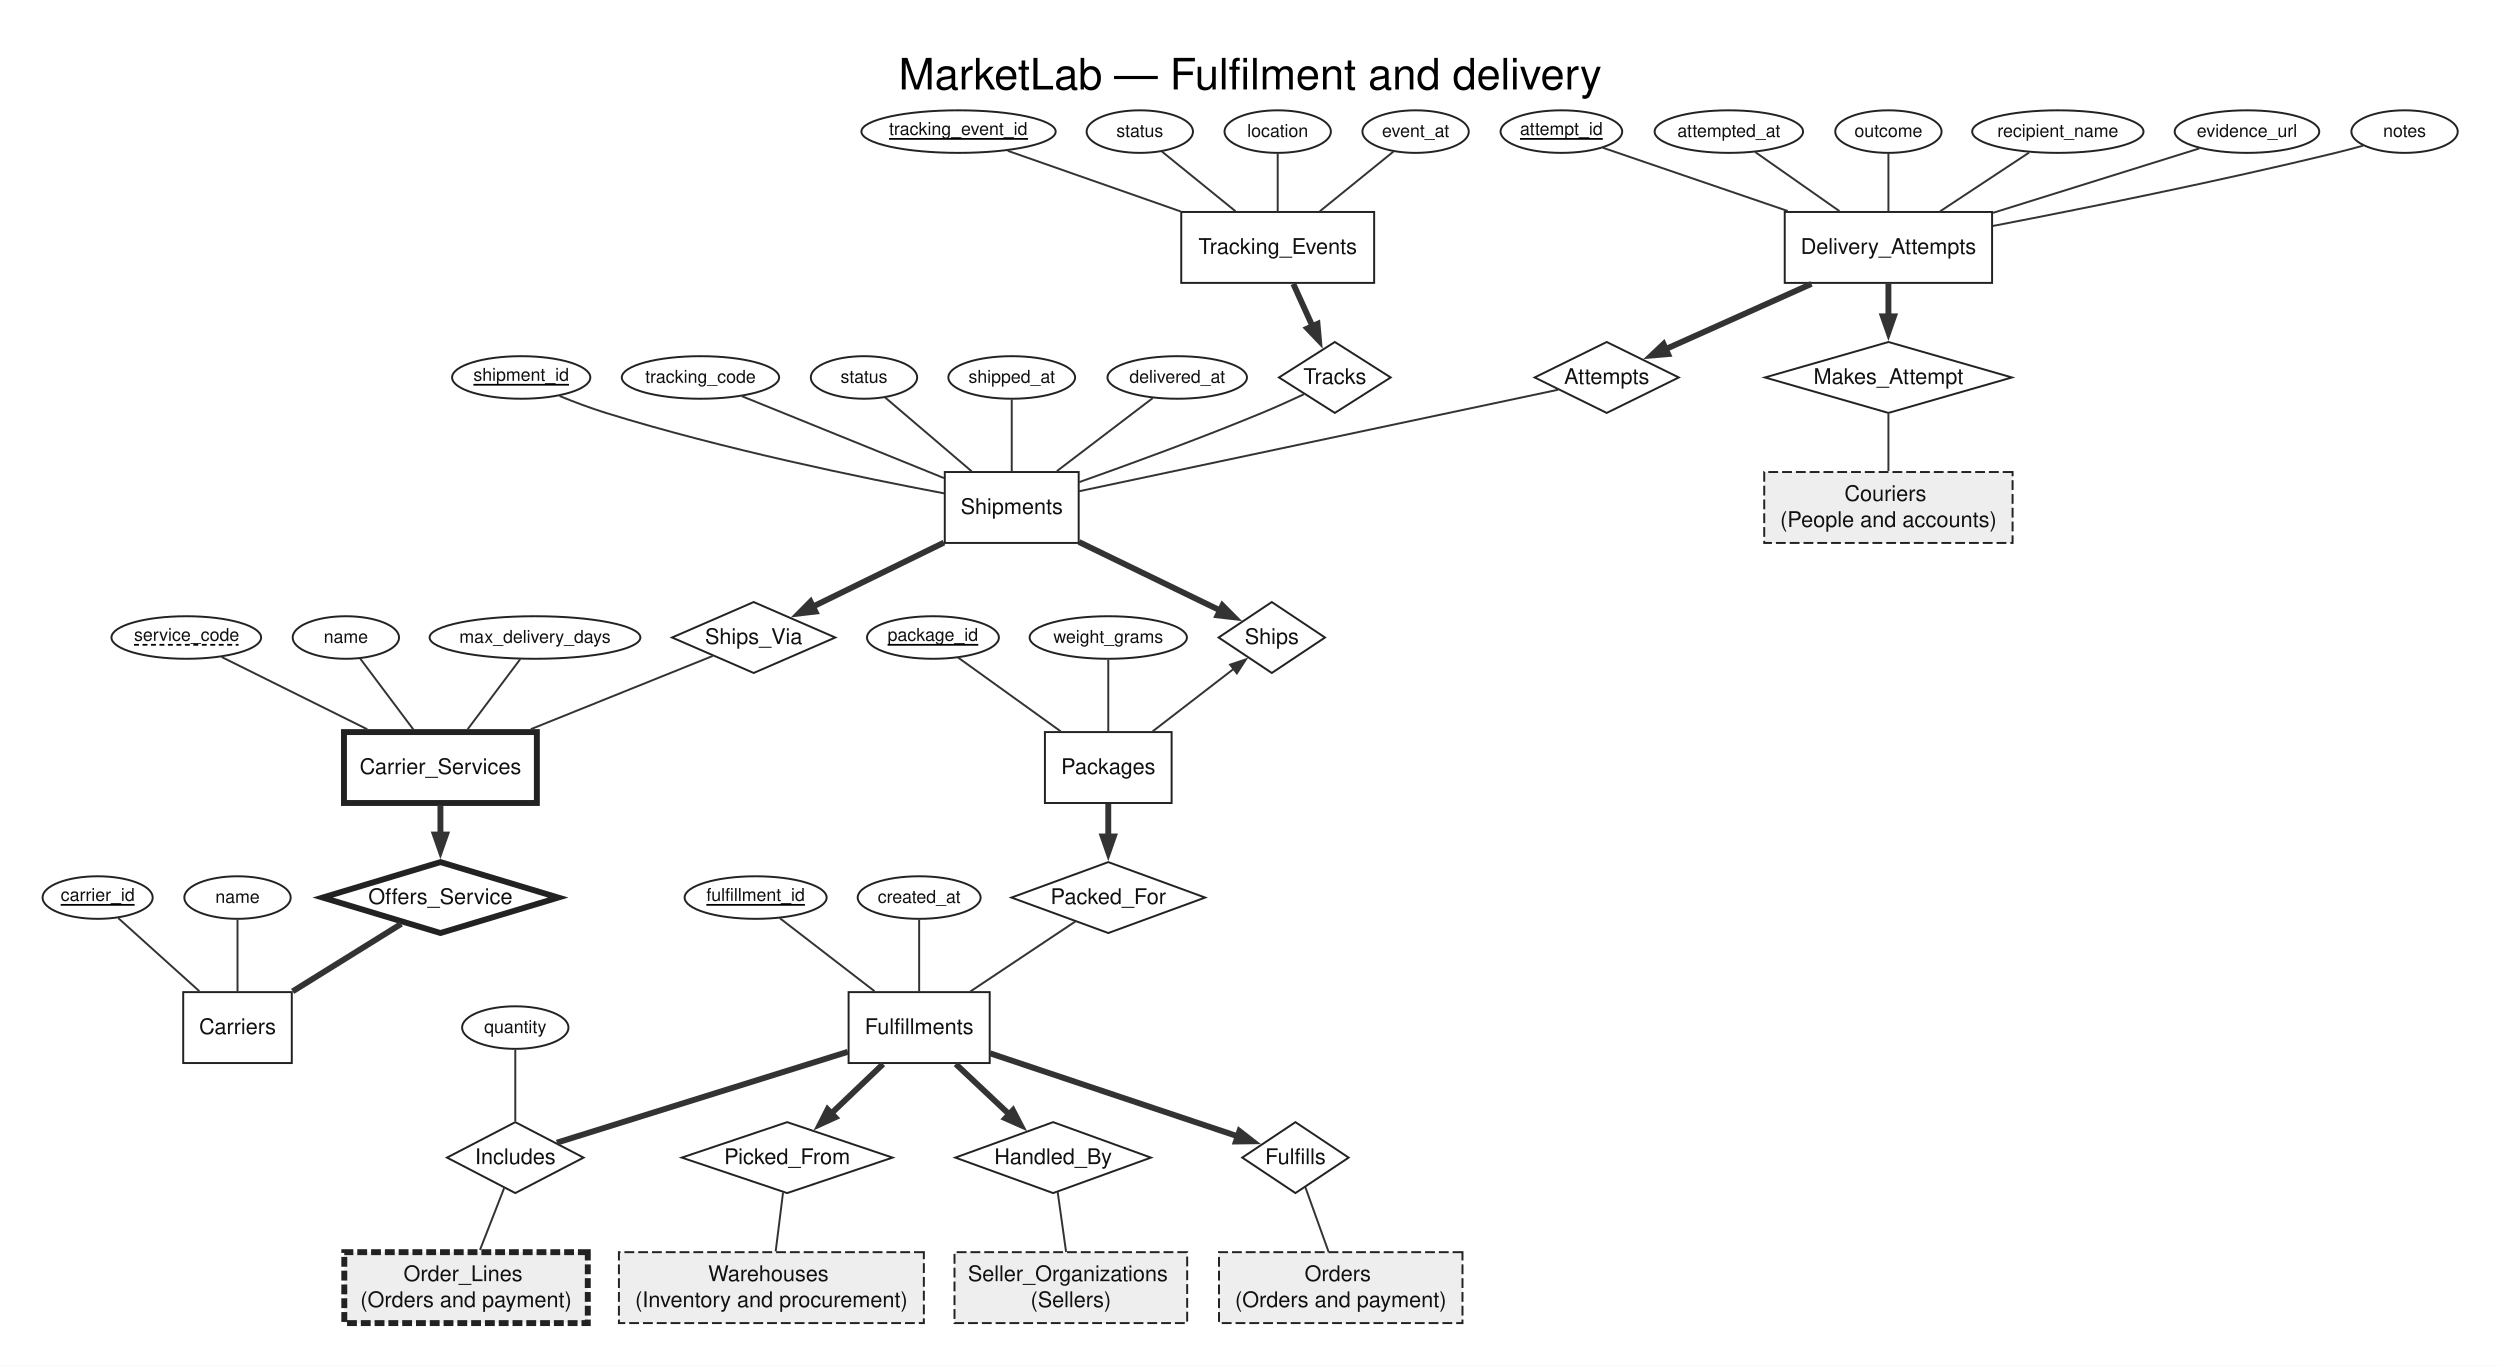
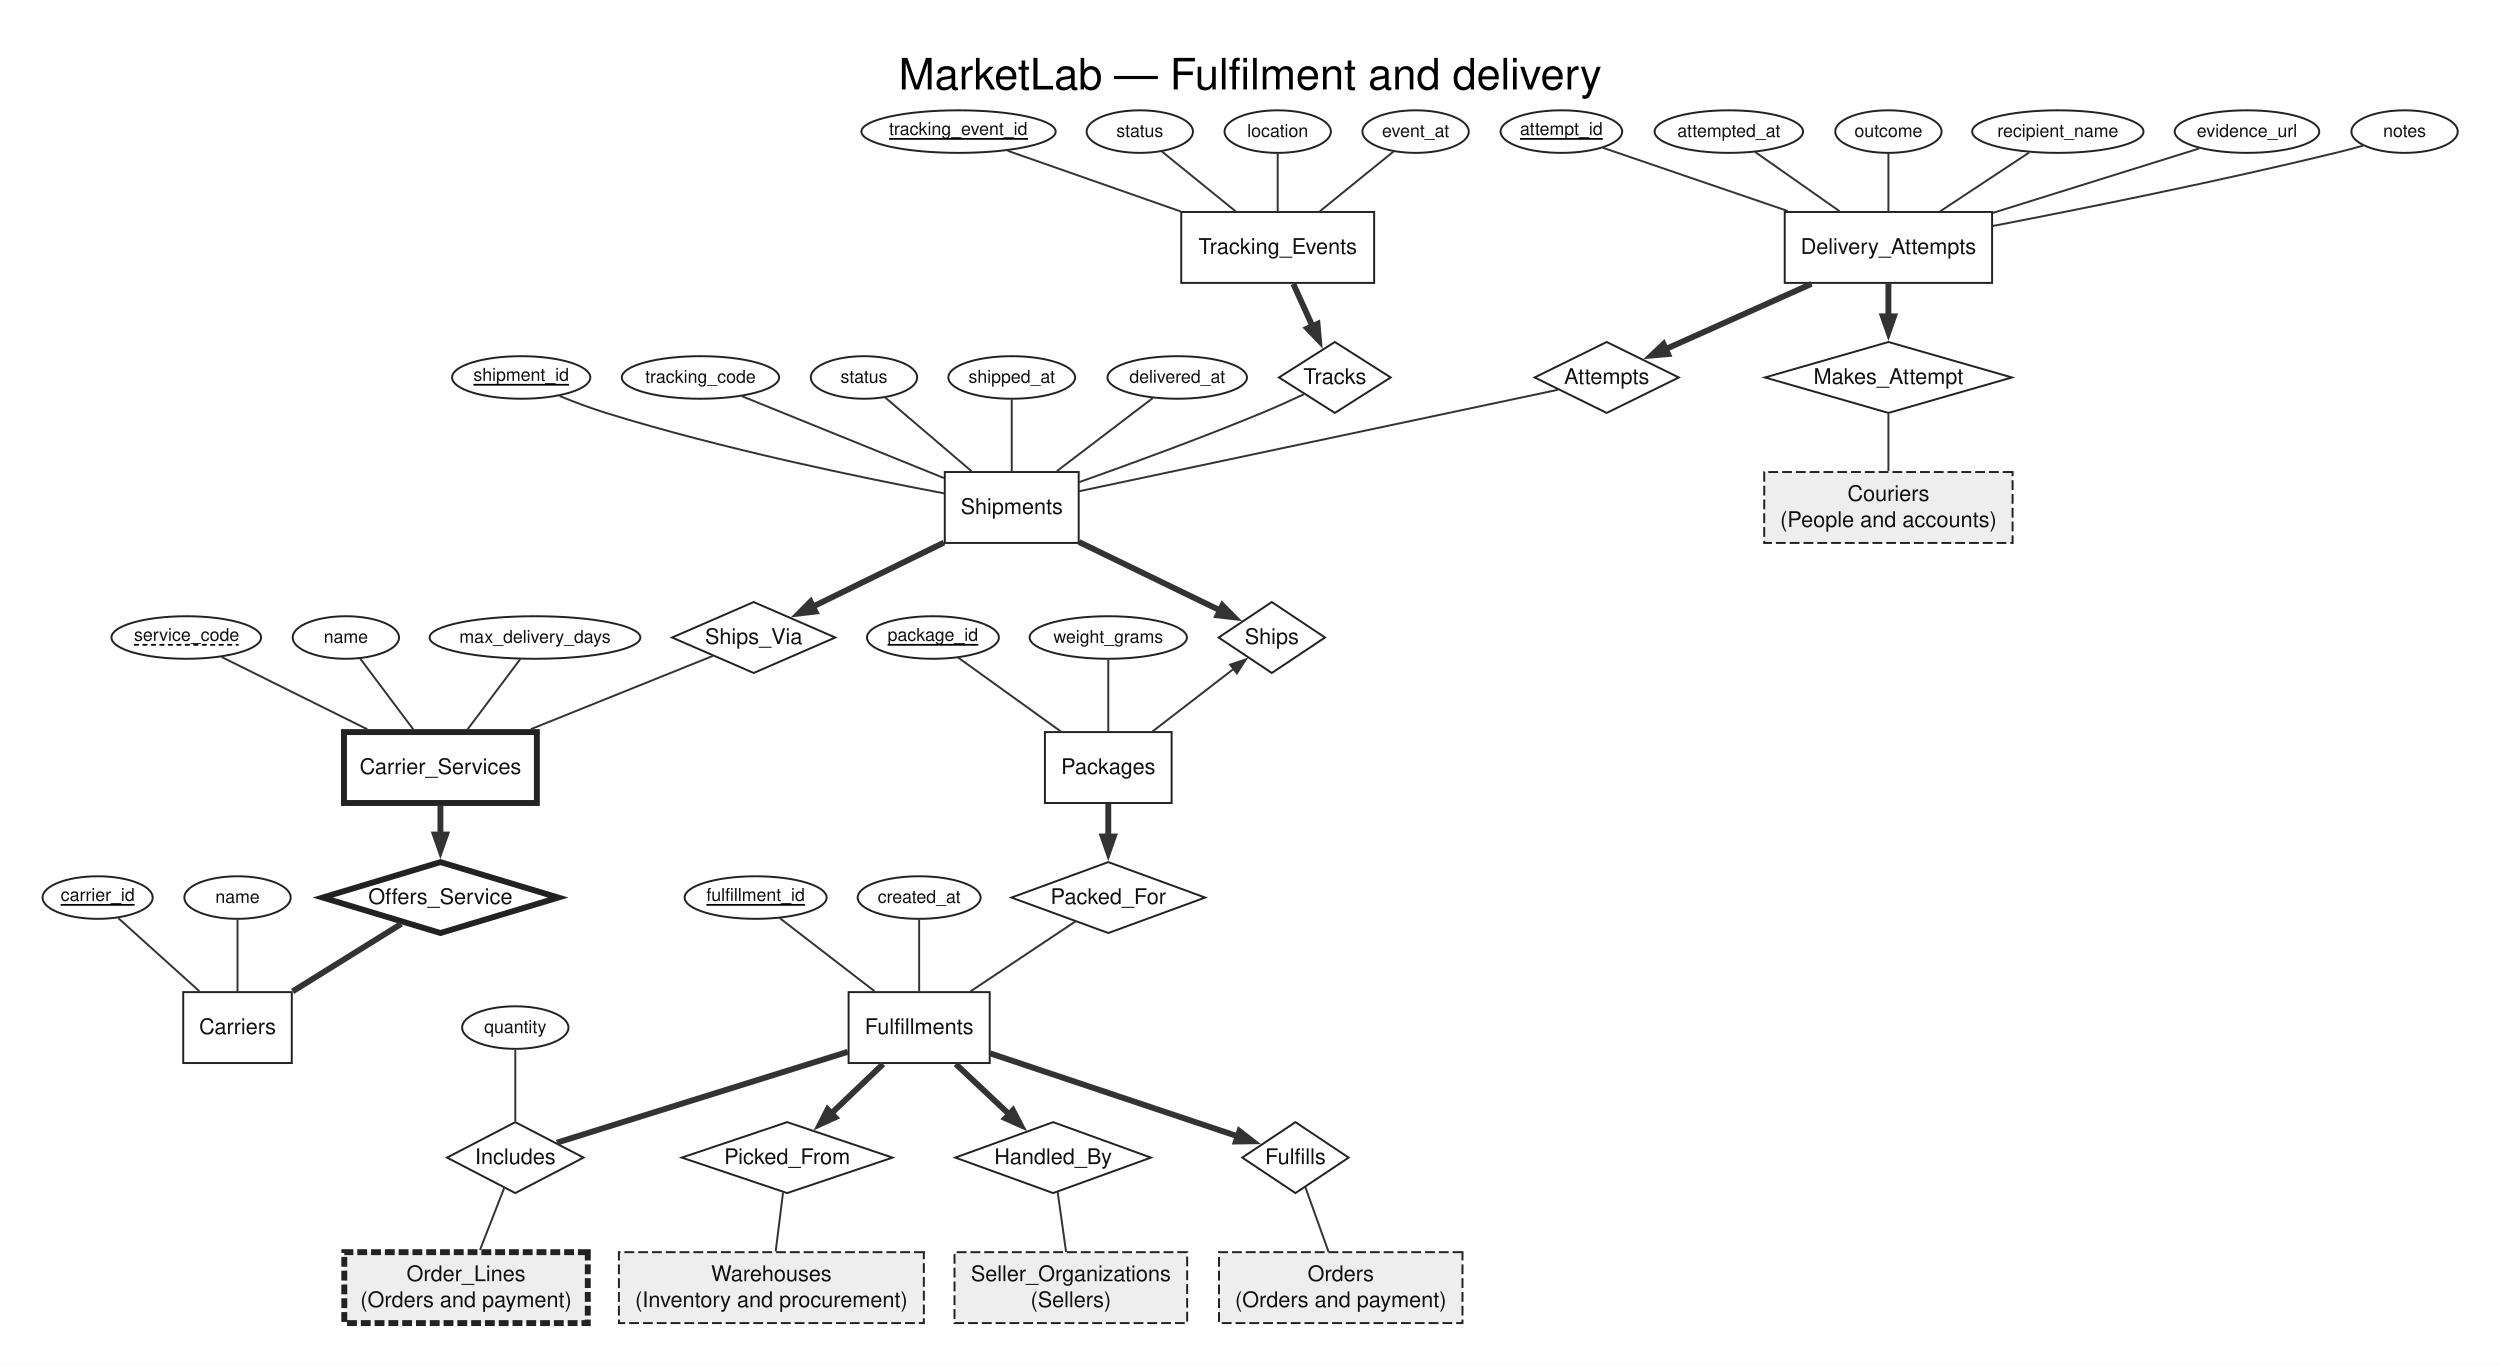
<svg xmlns="http://www.w3.org/2000/svg" width="1269pt" height="693pt" viewBox="0.00 0.00 1269.00 693.00">
  <g id="graph0" class="graph" transform="scale(1 1) rotate(0) translate(21.6 671.6)">
    <polygon fill="white" stroke="none" points="-21.6,21.6 -21.6,-671.6 1247.56,-671.6 1247.56,21.6 -21.6,21.6" />
    <text xml:space="preserve" text-anchor="middle" x="612.98" y="-626.2" font-family="Helvetica,sans-Serif" font-size="22.00">MarketLab — Fulfilment and delivery</text>
    <g id="node1" class="node">
      <polygon fill="none" stroke="#222222" stroke-width="3" points="250.91,-300 153,-300 153,-264 250.91,-264 250.91,-300" />
      <text xml:space="preserve" text-anchor="middle" x="201.96" y="-278.7" font-family="Helvetica,sans-Serif" font-size="11.00" fill="#111111">Carrier_Services</text>
    </g>
    <g id="node41" class="node">
      <polygon fill="none" stroke="#222222" stroke-width="3" points="201.96,-234 142.19,-216 201.96,-198 261.73,-216 201.96,-234" />
      <text xml:space="preserve" text-anchor="middle" x="201.96" y="-212.7" font-family="Helvetica,sans-Serif" font-size="11.00" fill="#111111">Offers_Service</text>
    </g>
    <g id="edge33" class="edge">
      <path fill="none" stroke="#333333" stroke-width="3" d="M201.96,-262.83C201.96,-258.14 201.96,-252.96 201.96,-247.82" />
      <polygon fill="#333333" stroke="#333333" stroke-width="3" points="204.76,-247.98 201.96,-239.98 199.16,-247.98 204.76,-247.98" />
    </g>
    <g id="node2" class="node">
      <ellipse fill="none" stroke="#222222" cx="72.96" cy="-348" rx="37.98" ry="10.8" />
      <text xml:space="preserve" text-anchor="start" x="46.44" y="-346.3" font-family="Helvetica,sans-Serif" font-size="9.00" fill="#111111">service_code</text>
      <line x1="46.44" y1="-344.30" x2="99.48" y2="-344.30" stroke="black" stroke-width="0.9" stroke-dasharray="2.5,1.8" />
    </g>
    <g id="edge1" class="edge">
      <path fill="none" stroke="#333333" d="M90.89,-338.1C109.93,-328.66 140.56,-313.46 164.83,-301.42" />
    </g>
    <g id="node3" class="node">
      <ellipse fill="none" stroke="#222222" cx="153.96" cy="-348" rx="27" ry="10.8" />
      <text xml:space="preserve" text-anchor="middle" x="153.96" y="-345.3" font-family="Helvetica,sans-Serif" font-size="9.00" fill="#111111">name</text>
    </g>
    <g id="edge2" class="edge">
      <path fill="none" stroke="#333333" d="M161.25,-337.28C168.38,-327.77 179.42,-313.04 188.21,-301.33" />
    </g>
    <g id="node4" class="node">
      <ellipse fill="none" stroke="#222222" cx="249.96" cy="-348" rx="53.49" ry="10.8" />
      <text xml:space="preserve" text-anchor="middle" x="249.96" y="-345.3" font-family="Helvetica,sans-Serif" font-size="9.00" fill="#111111">max_delivery_days</text>
    </g>
    <g id="edge3" class="edge">
      <path fill="none" stroke="#333333" d="M242.46,-337C235.34,-327.51 224.47,-313.01 215.78,-301.43" />
    </g>
    <g id="node5" class="node">
      <polygon fill="none" stroke="#222222" points="126.51,-168 71.4,-168 71.4,-132 126.51,-132 126.51,-168" />
      <text xml:space="preserve" text-anchor="middle" x="98.96" y="-146.7" font-family="Helvetica,sans-Serif" font-size="11.00" fill="#111111">Carriers</text>
    </g>
    <g id="node6" class="node">
      <ellipse fill="none" stroke="#222222" cx="27.96" cy="-216" rx="27.96" ry="10.8" />
      <text xml:space="preserve" text-anchor="start" x="9.2" y="-214.3" font-family="Helvetica,sans-Serif" font-size="9.00" fill="#111111">carrier_id</text>
      <line x1="9.20" y1="-212.30" x2="46.72" y2="-212.30" stroke="black" stroke-width="0.9" />
    </g>
    <g id="edge4" class="edge">
      <path fill="none" stroke="#333333" d="M38.43,-205.56C49.23,-195.82 66.32,-180.42 79.59,-168.46" />
    </g>
    <g id="node7" class="node">
      <ellipse fill="none" stroke="#222222" cx="98.96" cy="-216" rx="27" ry="10.8" />
      <text xml:space="preserve" text-anchor="middle" x="98.96" y="-213.3" font-family="Helvetica,sans-Serif" font-size="9.00" fill="#111111">name</text>
    </g>
    <g id="edge5" class="edge">
      <path fill="none" stroke="#333333" d="M98.96,-204.72C98.96,-194.89 98.96,-179.9 98.96,-168.25" />
    </g>
    <g id="node8" class="node">
      <polygon fill="#eeeeee" stroke="#222222" stroke-dasharray="5,2" points="999.99,-432 873.92,-432 873.92,-396 999.99,-396 999.99,-432" />
-       <text xml:space="preserve" text-anchor="middle" x="936.96" y="-417.3" font-family="Helvetica,sans-Serif" font-size="11.00" fill="#111111">Couriers- </text>
+       <text xml:space="preserve" text-anchor="middle" x="936.96" y="-417.3" font-family="Helvetica,sans-Serif" font-size="11.00" fill="#111111">Couriers</text>
      <text xml:space="preserve" text-anchor="middle" x="936.96" y="-404.1" font-family="Helvetica,sans-Serif" font-size="11.00" fill="#111111">(People and accounts)</text>
    </g>
    <g id="node9" class="node">
      <polygon fill="none" stroke="#222222" points="989.58,-564 884.33,-564 884.33,-528 989.58,-528 989.58,-564" />
      <text xml:space="preserve" text-anchor="middle" x="936.96" y="-542.7" font-family="Helvetica,sans-Serif" font-size="11.00" fill="#111111">Delivery_Attempts</text>
    </g>
    <g id="node45" class="node">
      <polygon fill="none" stroke="#222222" points="936.96,-498 874.28,-480 936.96,-462 999.63,-480 936.96,-498" />
      <text xml:space="preserve" text-anchor="middle" x="936.96" y="-476.7" font-family="Helvetica,sans-Serif" font-size="11.00" fill="#111111">Makes_Attempt</text>
    </g>
    <g id="edge41" class="edge">
      <path fill="none" stroke="#333333" stroke-width="3" d="M936.96,-527.51C936.96,-522.29 936.96,-516.42 936.96,-510.64" />
      <polygon fill="#333333" stroke="#333333" stroke-width="3" points="939.76,-511.01 936.96,-503.01 934.16,-511.01 939.76,-511.01" />
    </g>
    <g id="node46" class="node">
      <polygon fill="none" stroke="#222222" points="793.96,-498 757.38,-480 793.96,-462 830.54,-480 793.96,-498" />
      <text xml:space="preserve" text-anchor="middle" x="793.96" y="-476.7" font-family="Helvetica,sans-Serif" font-size="11.00" fill="#111111">Attempts</text>
    </g>
    <g id="edge43" class="edge">
      <path fill="none" stroke="#333333" stroke-width="3" d="M897.88,-527.51C874.55,-517.07 845.37,-504.01 823.87,-494.39" />
      <polygon fill="#333333" stroke="#333333" stroke-width="3" points="825.1,-491.87 816.65,-491.16 822.81,-496.98 825.1,-491.87" />
    </g>
    <g id="node10" class="node">
      <ellipse fill="none" stroke="#222222" cx="770.96" cy="-604.8" rx="30.87" ry="10.8" />
      <text xml:space="preserve" text-anchor="start" x="749.95" y="-603.1" font-family="Helvetica,sans-Serif" font-size="9.00" fill="#111111">attempt_id</text>
      <line x1="749.95" y1="-601.10" x2="791.97" y2="-601.10" stroke="black" stroke-width="0.9" />
    </g>
    <g id="edge6" class="edge">
      <path fill="none" stroke="#333333" d="M791.98,-596.61C815.45,-588.58 854.28,-575.29 885.85,-564.49" />
    </g>
    <g id="node11" class="node">
      <ellipse fill="none" stroke="#222222" cx="855.96" cy="-604.8" rx="37.67" ry="10.8" />
      <text xml:space="preserve" text-anchor="middle" x="855.96" y="-602.1" font-family="Helvetica,sans-Serif" font-size="9.00" fill="#111111">attempted_at</text>
    </g>
    <g id="edge7" class="edge">
      <path fill="none" stroke="#333333" d="M869.33,-594.42C880.93,-586.29 898.01,-574.31 912.1,-564.43" />
    </g>
    <g id="node12" class="node">
      <ellipse fill="none" stroke="#222222" cx="936.96" cy="-604.8" rx="27" ry="10.8" />
      <text xml:space="preserve" text-anchor="middle" x="936.96" y="-602.1" font-family="Helvetica,sans-Serif" font-size="9.00" fill="#111111">outcome</text>
    </g>
    <g id="edge8" class="edge">
      <path fill="none" stroke="#333333" d="M936.96,-593.65C936.96,-585.48 936.96,-573.82 936.96,-564.2" />
    </g>
    <g id="node13" class="node">
      <ellipse fill="none" stroke="#222222" cx="1022.96" cy="-604.8" rx="43.48" ry="10.8" />
      <text xml:space="preserve" text-anchor="middle" x="1022.96" y="-602.1" font-family="Helvetica,sans-Serif" font-size="9.00" fill="#111111">recipient_name</text>
    </g>
    <g id="edge9" class="edge">
      <path fill="none" stroke="#333333" d="M1008.37,-594.16C996.01,-586 977.97,-574.09 963.12,-564.28" />
    </g>
    <g id="node14" class="node">
      <ellipse fill="none" stroke="#222222" cx="1118.96" cy="-604.8" rx="36.69" ry="10.8" />
      <text xml:space="preserve" text-anchor="middle" x="1118.96" y="-602.1" font-family="Helvetica,sans-Serif" font-size="9.00" fill="#111111">evidence_url</text>
    </g>
    <g id="edge10" class="edge">
      <path fill="none" stroke="#333333" d="M1094.79,-596.26C1068.2,-587.96 1024.64,-574.36 990.01,-563.56" />
    </g>
    <g id="node15" class="node">
      <ellipse fill="none" stroke="#222222" cx="1198.96" cy="-604.8" rx="27" ry="10.8" />
      <text xml:space="preserve" text-anchor="middle" x="1198.96" y="-602.1" font-family="Helvetica,sans-Serif" font-size="9.00" fill="#111111">notes</text>
    </g>
    <g id="edge11" class="edge">
      <path fill="none" stroke="#333333" d="M1177.92,-597.66C1173.33,-596.39 1168.49,-595.1 1163.96,-594 1104.71,-579.59 1036.09,-565.78 989.94,-556.9" />
    </g>
    <g id="node16" class="node">
      <polygon fill="none" stroke="#222222" points="480.77,-168 409.15,-168 409.15,-132 480.77,-132 480.77,-168" />
      <text xml:space="preserve" text-anchor="middle" x="444.96" y="-146.7" font-family="Helvetica,sans-Serif" font-size="11.00" fill="#111111">Fulfillments</text>
    </g>
    <g id="node37" class="node">
      <polygon fill="none" stroke="#222222" points="377.96,-102 324.47,-84 377.96,-66 431.44,-84 377.96,-102" />
      <text xml:space="preserve" text-anchor="middle" x="377.96" y="-80.7" font-family="Helvetica,sans-Serif" font-size="11.00" fill="#111111">Picked_From</text>
    </g>
    <g id="edge25" class="edge">
      <path fill="none" stroke="#333333" stroke-width="3" d="M426.65,-131.51C418.54,-123.77 408.93,-114.58 400.39,-106.43" />
      <polygon fill="#333333" stroke="#333333" stroke-width="3" points="402.36,-104.44 394.64,-100.93 398.49,-108.48 402.36,-104.44" />
    </g>
    <g id="node38" class="node">
      <polygon fill="none" stroke="#222222" points="512.96,-102 463.32,-84 512.96,-66 562.6,-84 512.96,-102" />
      <text xml:space="preserve" text-anchor="middle" x="512.96" y="-80.7" font-family="Helvetica,sans-Serif" font-size="11.00" fill="#111111">Handled_By</text>
    </g>
    <g id="edge27" class="edge">
      <path fill="none" stroke="#333333" stroke-width="3" d="M463.54,-131.51C471.97,-123.58 482.01,-114.13 490.83,-105.83" />
      <polygon fill="#333333" stroke="#333333" stroke-width="3" points="492.57,-108.03 496.48,-100.51 488.73,-103.95 492.57,-108.03" />
    </g>
    <g id="node39" class="node">
      <polygon fill="none" stroke="#222222" points="635.96,-102 608.96,-84 635.96,-66 662.96,-84 635.96,-102" />
      <text xml:space="preserve" text-anchor="middle" x="635.96" y="-80.7" font-family="Helvetica,sans-Serif" font-size="11.00" fill="#111111">Fulfills</text>
    </g>
    <g id="edge29" class="edge">
      <path fill="none" stroke="#333333" stroke-width="3" d="M480.88,-136.96C517.3,-124.76 572.95,-106.11 606.74,-94.79" />
      <polygon fill="#333333" stroke="#333333" stroke-width="3" points="607.54,-97.48 614.23,-92.28 605.76,-92.17 607.54,-97.48" />
    </g>
    <g id="node47" class="node">
      <polygon fill="none" stroke="#222222" points="239.96,-102 205.3,-84 239.96,-66 274.61,-84 239.96,-102" />
      <text xml:space="preserve" text-anchor="middle" x="239.96" y="-80.7" font-family="Helvetica,sans-Serif" font-size="11.00" fill="#111111">Includes</text>
    </g>
    <g id="edge46" class="edge">
      <path fill="none" stroke="#333333" stroke-width="3" d="M408.78,-137.71C365.91,-124.32 295.9,-102.47 261.05,-91.58" />
    </g>
    <g id="node17" class="node">
      <ellipse fill="none" stroke="#222222" cx="361.96" cy="-216" rx="36.04" ry="10.8" />
      <text xml:space="preserve" text-anchor="start" x="336.95" y="-214.3" font-family="Helvetica,sans-Serif" font-size="9.00" fill="#111111">fulfillment_id</text>
      <line x1="336.95" y1="-212.30" x2="386.97" y2="-212.30" stroke="black" stroke-width="0.9" />
    </g>
    <g id="edge12" class="edge">
      <path fill="none" stroke="#333333" d="M374.2,-205.56C386.83,-195.82 406.81,-180.42 422.32,-168.46" />
    </g>
    <g id="node18" class="node">
      <ellipse fill="none" stroke="#222222" cx="444.96" cy="-216" rx="31.2" ry="10.8" />
      <text xml:space="preserve" text-anchor="middle" x="444.96" y="-213.3" font-family="Helvetica,sans-Serif" font-size="9.00" fill="#111111">created_at</text>
    </g>
    <g id="edge13" class="edge">
      <path fill="none" stroke="#333333" d="M444.96,-204.72C444.96,-194.89 444.96,-179.9 444.96,-168.25" />
    </g>
    <g id="node19" class="node">
      <polygon fill="#eeeeee" stroke="#222222" stroke-width="3" stroke-dasharray="5,2" points="276.76,-36 153.16,-36 153.16,0 276.76,0 276.76,-36" />
-       <text xml:space="preserve" text-anchor="middle" x="214.96" y="-21.3" font-family="Helvetica,sans-Serif" font-size="11.00" fill="#111111">Order_Lines- </text>
+       <text xml:space="preserve" text-anchor="middle" x="214.96" y="-21.3" font-family="Helvetica,sans-Serif" font-size="11.00" fill="#111111">Order_Lines</text>
      <text xml:space="preserve" text-anchor="middle" x="214.96" y="-8.1" font-family="Helvetica,sans-Serif" font-size="11.00" fill="#111111">(Orders and payment)</text>
    </g>
    <g id="node20" class="node">
      <polygon fill="#eeeeee" stroke="#222222" stroke-dasharray="5,2" points="720.76,-36 597.16,-36 597.16,0 720.76,0 720.76,-36" />
-       <text xml:space="preserve" text-anchor="middle" x="658.96" y="-21.3" font-family="Helvetica,sans-Serif" font-size="11.00" fill="#111111">Orders- </text>
+       <text xml:space="preserve" text-anchor="middle" x="658.96" y="-21.3" font-family="Helvetica,sans-Serif" font-size="11.00" fill="#111111">Orders</text>
      <text xml:space="preserve" text-anchor="middle" x="658.96" y="-8.1" font-family="Helvetica,sans-Serif" font-size="11.00" fill="#111111">(Orders and payment)</text>
    </g>
    <g id="node21" class="node">
      <polygon fill="none" stroke="#222222" points="573.11,-300 508.8,-300 508.8,-264 573.11,-264 573.11,-300" />
      <text xml:space="preserve" text-anchor="middle" x="540.96" y="-278.7" font-family="Helvetica,sans-Serif" font-size="11.00" fill="#111111">Packages</text>
    </g>
    <g id="node40" class="node">
      <polygon fill="none" stroke="#222222" points="540.96,-234 491.81,-216 540.96,-198 590.11,-216 540.96,-234" />
      <text xml:space="preserve" text-anchor="middle" x="540.96" y="-212.7" font-family="Helvetica,sans-Serif" font-size="11.00" fill="#111111">Packed_For</text>
    </g>
    <g id="edge31" class="edge">
      <path fill="none" stroke="#333333" stroke-width="3" d="M540.96,-263.51C540.96,-258.29 540.96,-252.42 540.96,-246.64" />
      <polygon fill="#333333" stroke="#333333" stroke-width="3" points="543.76,-247.01 540.96,-239.01 538.16,-247.01 543.76,-247.01" />
    </g>
    <g id="node22" class="node">
      <ellipse fill="none" stroke="#222222" cx="451.96" cy="-348" rx="33.47" ry="10.8" />
      <text xml:space="preserve" text-anchor="start" x="428.94" y="-346.3" font-family="Helvetica,sans-Serif" font-size="9.00" fill="#111111">package_id</text>
      <line x1="428.94" y1="-344.30" x2="474.98" y2="-344.30" stroke="black" stroke-width="0.9" />
    </g>
    <g id="edge14" class="edge">
      <path fill="none" stroke="#333333" d="M464.71,-337.83C478.26,-328.08 500.02,-312.44 516.83,-300.35" />
    </g>
    <g id="node23" class="node">
      <ellipse fill="none" stroke="#222222" cx="540.96" cy="-348" rx="39.92" ry="10.8" />
      <text xml:space="preserve" text-anchor="middle" x="540.96" y="-345.3" font-family="Helvetica,sans-Serif" font-size="9.00" fill="#111111">weight_grams</text>
    </g>
    <g id="edge15" class="edge">
      <path fill="none" stroke="#333333" d="M540.96,-336.72C540.96,-326.89 540.96,-311.9 540.96,-300.25" />
    </g>
    <g id="node24" class="node">
      <polygon fill="#eeeeee" stroke="#222222" stroke-dasharray="5,2" points="581.01,-36 462.9,-36 462.9,0 581.01,0 581.01,-36" />
-       <text xml:space="preserve" text-anchor="middle" x="521.96" y="-21.3" font-family="Helvetica,sans-Serif" font-size="11.00" fill="#111111">Seller_Organizations- </text>
+       <text xml:space="preserve" text-anchor="middle" x="521.96" y="-21.3" font-family="Helvetica,sans-Serif" font-size="11.00" fill="#111111">Seller_Organizations</text>
      <text xml:space="preserve" text-anchor="middle" x="521.96" y="-8.1" font-family="Helvetica,sans-Serif" font-size="11.00" fill="#111111">(Sellers)</text>
    </g>
    <g id="node25" class="node">
      <polygon fill="none" stroke="#222222" points="525.94,-432 457.97,-432 457.97,-396 525.94,-396 525.94,-432" />
      <text xml:space="preserve" text-anchor="middle" x="491.96" y="-410.7" font-family="Helvetica,sans-Serif" font-size="11.00" fill="#111111">Shipments</text>
    </g>
    <g id="node42" class="node">
      <polygon fill="none" stroke="#222222" points="360.96,-366 319.53,-348 360.96,-330 402.38,-348 360.96,-366" />
      <text xml:space="preserve" text-anchor="middle" x="360.96" y="-344.7" font-family="Helvetica,sans-Serif" font-size="11.00" fill="#111111">Ships_Via</text>
    </g>
    <g id="edge35" class="edge">
      <path fill="none" stroke="#333333" stroke-width="3" d="M457.54,-396.18C436.85,-386.08 410.78,-373.34 390.94,-363.65" />
      <polygon fill="#333333" stroke="#333333" stroke-width="3" points="392.28,-361.18 383.86,-360.19 389.82,-366.22 392.28,-361.18" />
    </g>
    <g id="node43" class="node">
      <polygon fill="none" stroke="#222222" points="623.96,-366 596.96,-348 623.96,-330 650.96,-348 623.96,-366" />
      <text xml:space="preserve" text-anchor="middle" x="623.96" y="-344.7" font-family="Helvetica,sans-Serif" font-size="11.00" fill="#111111">Ships</text>
    </g>
    <g id="edge37" class="edge">
      <path fill="none" stroke="#333333" stroke-width="3" d="M526.08,-396.48C544.67,-387.47 568.08,-376.13 588.96,-366 591.83,-364.61 594.83,-363.15 597.82,-361.7" />
      <polygon fill="#333333" stroke="#333333" stroke-width="3" points="598.91,-364.28 604.89,-358.27 596.47,-359.24 598.91,-364.28" />
    </g>
    <g id="node26" class="node">
      <ellipse fill="none" stroke="#222222" cx="242.96" cy="-480" rx="35.08" ry="10.8" />
      <text xml:space="preserve" text-anchor="start" x="218.69" y="-478.3" font-family="Helvetica,sans-Serif" font-size="9.00" fill="#111111">shipment_id</text>
      <line x1="218.69" y1="-476.30" x2="267.23" y2="-476.30" stroke="black" stroke-width="0.9" />
    </g>
    <g id="edge16" class="edge">
      <path fill="none" stroke="#333333" d="M262.43,-470.58C269.72,-467.61 278.14,-464.42 285.96,-462 345.35,-443.6 416.4,-428.96 457.64,-421.17" />
    </g>
    <g id="node27" class="node">
      <ellipse fill="none" stroke="#222222" cx="333.96" cy="-480" rx="39.93" ry="10.8" />
      <text xml:space="preserve" text-anchor="middle" x="333.96" y="-477.3" font-family="Helvetica,sans-Serif" font-size="9.00" fill="#111111">tracking_code</text>
    </g>
    <g id="edge17" class="edge">
      <path fill="none" stroke="#333333" d="M354.94,-470.5C381.13,-459.89 426.28,-441.6 457.56,-428.93" />
    </g>
    <g id="node28" class="node">
      <ellipse fill="none" stroke="#222222" cx="416.96" cy="-480" rx="27" ry="10.8" />
      <text xml:space="preserve" text-anchor="middle" x="416.96" y="-477.3" font-family="Helvetica,sans-Serif" font-size="9.00" fill="#111111">status</text>
    </g>
    <g id="edge18" class="edge">
      <path fill="none" stroke="#333333" d="M427.7,-469.83C439.13,-460.08 457.46,-444.44 471.62,-432.35" />
    </g>
    <g id="node29" class="node">
      <ellipse fill="none" stroke="#222222" cx="491.96" cy="-480" rx="32.17" ry="10.8" />
      <text xml:space="preserve" text-anchor="middle" x="491.96" y="-477.3" font-family="Helvetica,sans-Serif" font-size="9.00" fill="#111111">shipped_at</text>
    </g>
    <g id="edge19" class="edge">
      <path fill="none" stroke="#333333" d="M491.96,-468.72C491.96,-458.89 491.96,-443.9 491.96,-432.25" />
    </g>
    <g id="node30" class="node">
      <ellipse fill="none" stroke="#222222" cx="575.96" cy="-480" rx="35.4" ry="10.8" />
      <text xml:space="preserve" text-anchor="middle" x="575.96" y="-477.3" font-family="Helvetica,sans-Serif" font-size="9.00" fill="#111111">delivered_at</text>
    </g>
    <g id="edge20" class="edge">
      <path fill="none" stroke="#333333" d="M563.56,-469.56C550.78,-459.82 530.57,-444.42 514.87,-432.46" />
    </g>
    <g id="node31" class="node">
      <polygon fill="none" stroke="#222222" points="675.92,-564 578,-564 578,-528 675.92,-528 675.92,-564" />
      <text xml:space="preserve" text-anchor="middle" x="626.96" y="-542.7" font-family="Helvetica,sans-Serif" font-size="11.00" fill="#111111">Tracking_Events</text>
    </g>
    <g id="node44" class="node">
      <polygon fill="none" stroke="#222222" points="655.96,-498 627.6,-480 655.96,-462 684.31,-480 655.96,-498" />
      <text xml:space="preserve" text-anchor="middle" x="655.96" y="-476.7" font-family="Helvetica,sans-Serif" font-size="11.00" fill="#111111">Tracks</text>
    </g>
    <g id="edge39" class="edge">
      <path fill="none" stroke="#333333" stroke-width="3" d="M634.88,-527.51C637.89,-520.87 641.38,-513.18 644.64,-505.98" />
      <polygon fill="#333333" stroke="#333333" stroke-width="3" points="647.16,-507.19 647.92,-498.75 642.06,-504.88 647.16,-507.19" />
    </g>
    <g id="node32" class="node">
      <ellipse fill="none" stroke="#222222" cx="464.96" cy="-604.8" rx="49.3" ry="10.8" />
      <text xml:space="preserve" text-anchor="start" x="429.68" y="-603.1" font-family="Helvetica,sans-Serif" font-size="9.00" fill="#111111">tracking_event_id</text>
      <line x1="429.68" y1="-601.10" x2="500.24" y2="-601.10" stroke="black" stroke-width="0.9" />
    </g>
    <g id="edge21" class="edge">
      <path fill="none" stroke="#333333" d="M489.92,-595.05C513.26,-586.87 548.78,-574.41 577.81,-564.23" />
    </g>
    <g id="node33" class="node">
      <ellipse fill="none" stroke="#222222" cx="556.96" cy="-604.8" rx="27" ry="10.8" />
      <text xml:space="preserve" text-anchor="middle" x="556.96" y="-602.1" font-family="Helvetica,sans-Serif" font-size="9.00" fill="#111111">status</text>
    </g>
    <g id="edge22" class="edge">
      <path fill="none" stroke="#333333" d="M568.2,-594.67C578.25,-586.52 593.25,-574.35 605.57,-564.35" />
    </g>
    <g id="node34" class="node">
      <ellipse fill="none" stroke="#222222" cx="626.96" cy="-604.8" rx="27" ry="10.8" />
      <text xml:space="preserve" text-anchor="middle" x="626.96" y="-602.1" font-family="Helvetica,sans-Serif" font-size="9.00" fill="#111111">location</text>
    </g>
    <g id="edge23" class="edge">
      <path fill="none" stroke="#333333" d="M626.96,-593.65C626.96,-585.48 626.96,-573.82 626.96,-564.2" />
    </g>
    <g id="node35" class="node">
      <ellipse fill="none" stroke="#222222" cx="696.96" cy="-604.8" rx="27" ry="10.8" />
      <text xml:space="preserve" text-anchor="middle" x="696.96" y="-602.1" font-family="Helvetica,sans-Serif" font-size="9.00" fill="#111111">event_at</text>
    </g>
    <g id="edge24" class="edge">
      <path fill="none" stroke="#333333" d="M685.71,-594.67C675.66,-586.52 660.67,-574.35 648.34,-564.35" />
    </g>
    <g id="node36" class="node">
      <polygon fill="#eeeeee" stroke="#222222" stroke-dasharray="5,2" points="447.35,-36 292.56,-36 292.56,0 447.35,0 447.35,-36" />
-       <text xml:space="preserve" text-anchor="middle" x="369.96" y="-21.3" font-family="Helvetica,sans-Serif" font-size="11.00" fill="#111111">Warehouses- </text>
+       <text xml:space="preserve" text-anchor="middle" x="369.96" y="-21.3" font-family="Helvetica,sans-Serif" font-size="11.00" fill="#111111">Warehouses</text>
      <text xml:space="preserve" text-anchor="middle" x="369.96" y="-8.1" font-family="Helvetica,sans-Serif" font-size="11.00" fill="#111111">(Inventory and procurement)</text>
    </g>
    <g id="edge26" class="edge">
      <path fill="none" stroke="#333333" d="M375.86,-66.18C374.71,-57 373.29,-45.64 372.13,-36.37" />
    </g>
    <g id="edge28" class="edge">
      <path fill="none" stroke="#333333" d="M515.28,-66.52C516.59,-57.19 518.23,-45.53 519.55,-36.1" />
    </g>
    <g id="edge30" class="edge">
      <path fill="none" stroke="#333333" d="M640.95,-69.11C644.44,-59.41 649.12,-46.39 652.83,-36.05" />
    </g>
    <g id="edge32" class="edge">
      <path fill="none" stroke="#333333" d="M524.24,-203.85C509.52,-194.04 487.85,-179.59 470.88,-168.28" />
    </g>
    <g id="edge34" class="edge">
      <path fill="none" stroke="#333333" stroke-width="3" d="M182.1,-202.66C166.43,-192.93 144.39,-179.23 126.93,-168.38" />
    </g>
    <g id="edge36" class="edge">
      <path fill="none" stroke="#333333" d="M340.17,-338.63C316.85,-329.25 278.31,-313.73 247.84,-301.47" />
    </g>
    <g id="edge38" class="edge">
      <path fill="none" stroke="#333333" d="M604.58,-332.06C592.28,-322.58 576.32,-310.27 563.46,-300.35" />
      <polygon fill="#333333" stroke="#333333" points="602.82,-334.24 610.87,-336.91 606.24,-329.8 602.82,-334.24" />
    </g>
    <g id="edge40" class="edge">
      <path fill="none" stroke="#333333" d="M640.23,-471.45C633.7,-468.4 626.01,-464.92 618.96,-462 587.9,-449.14 551.91,-435.98 526.19,-426.87" />
    </g>
    <g id="edge42" class="edge">
      <path fill="none" stroke="#333333" d="M936.96,-461.51C936.96,-452.48 936.96,-441.49 936.96,-432.47" />
    </g>
    <g id="edge44" class="edge">
      <path fill="none" stroke="#333333" d="M769.24,-473.76C715.43,-462.36 587.56,-435.26 526.1,-422.24" />
    </g>
    <g id="edge47" class="edge">
      <path fill="none" stroke="#333333" d="M234.28,-68.48C230.65,-59.18 225.92,-47.05 222.04,-37.13" />
    </g>
    <g id="node48" class="node">
      <ellipse fill="none" stroke="#222222" cx="239.96" cy="-150" rx="27" ry="10.8" />
      <text xml:space="preserve" text-anchor="middle" x="239.96" y="-147.3" font-family="Helvetica,sans-Serif" font-size="9.00" fill="#111111">quantity</text>
    </g>
    <g id="edge45" class="edge">
      <path fill="none" stroke="#333333" d="M239.96,-138.72C239.96,-128.96 239.96,-114.12 239.96,-102.5" />
    </g>
  </g>
</svg>
